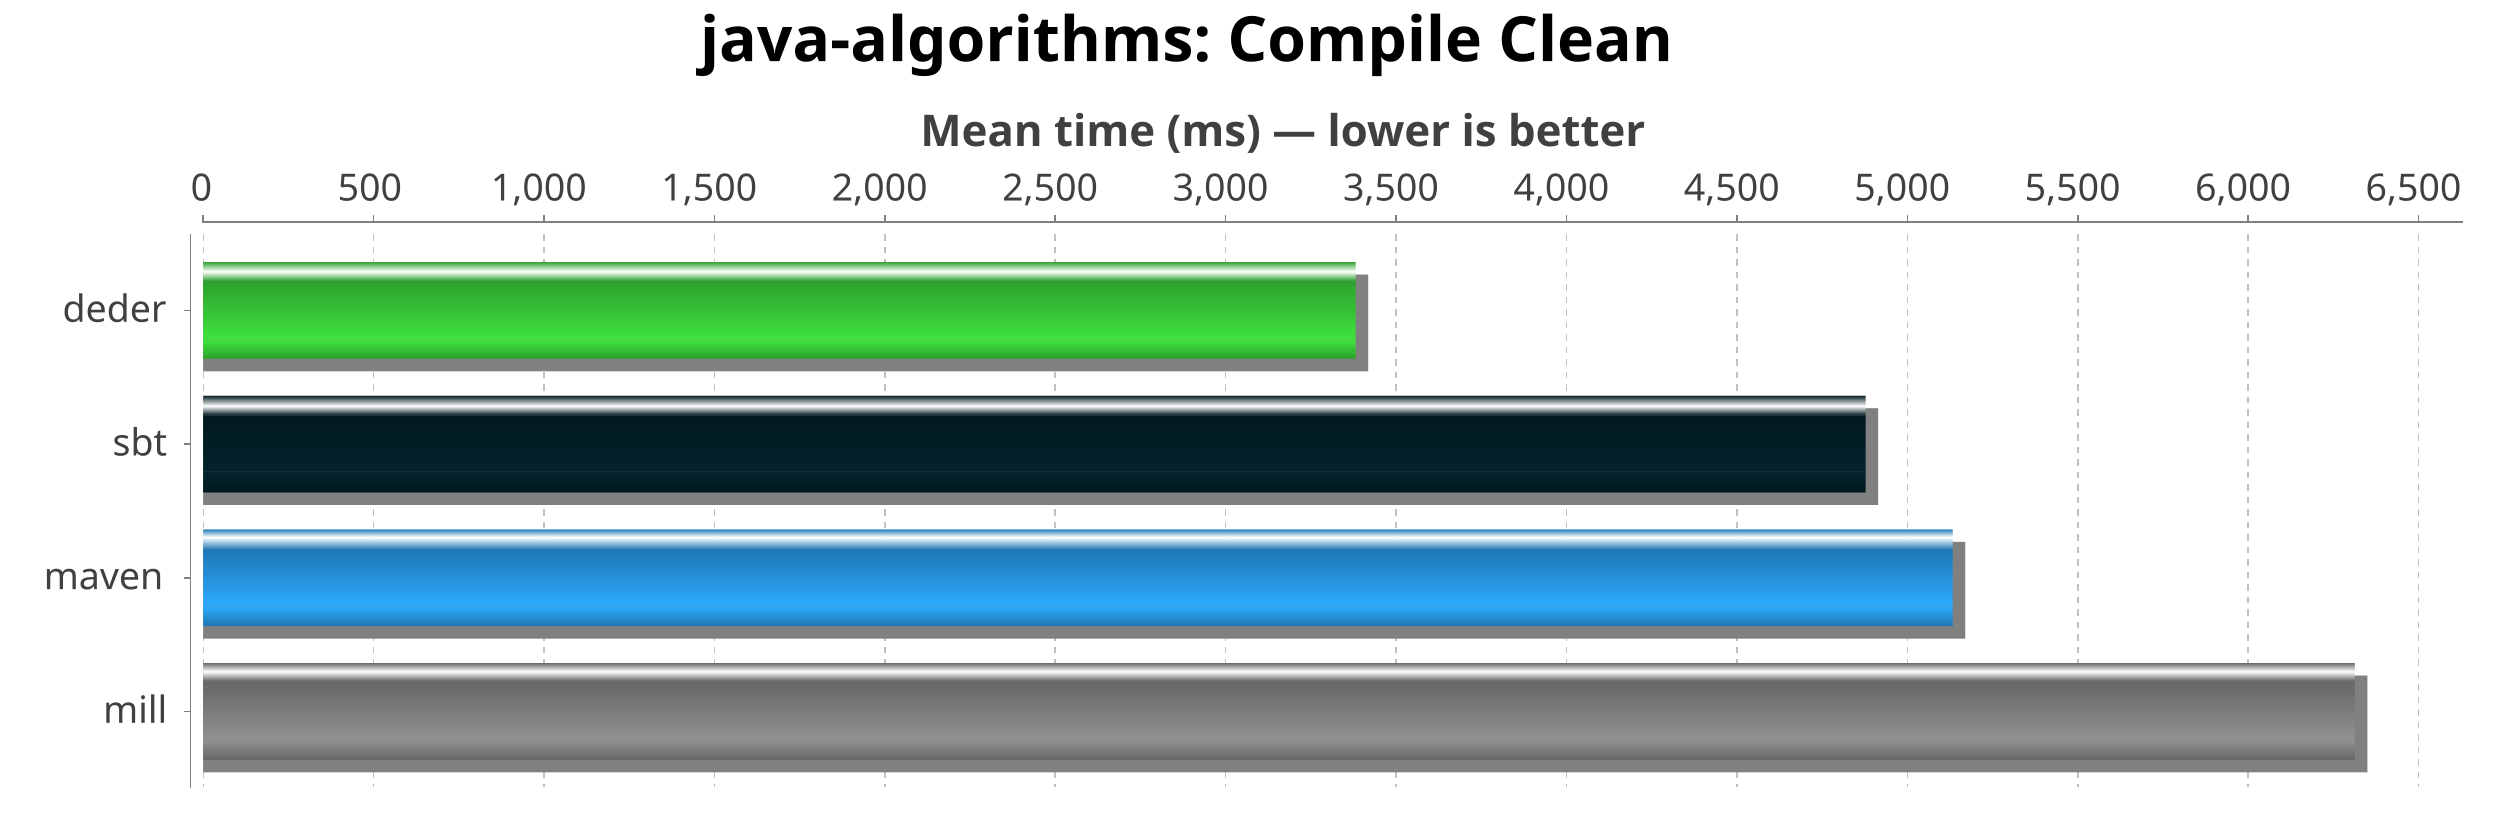
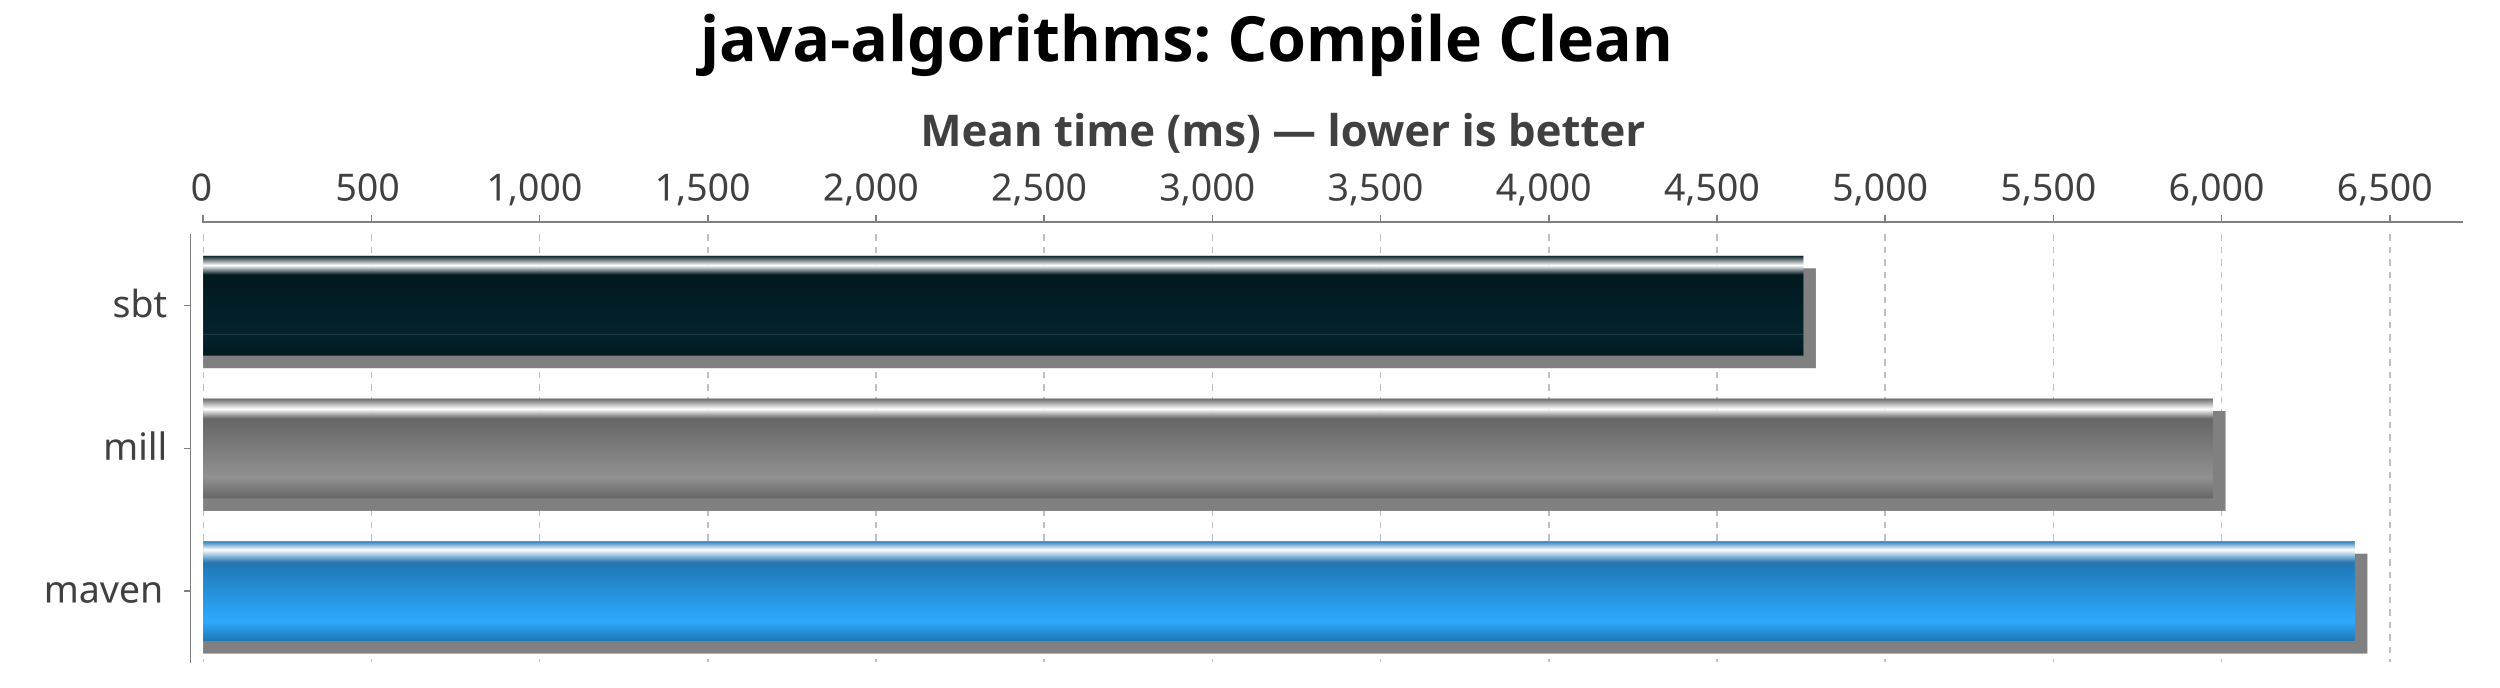
- <svg xmlns="http://www.w3.org/2000/svg" width="800" height="260" text-rendering="auto" shape-rendering="auto">
+ <svg xmlns="http://www.w3.org/2000/svg" width="800" height="220" text-rendering="auto" shape-rendering="auto">
  <defs>
-     <linearGradient id="_90903634366gp9" x1="0" y1="172" x2="0" y2="176" gradientUnits="userSpaceOnUse">
+     <linearGradient id="_81304726781gp3" x1="0" y1="107" x2="0" y2="113.82" gradientUnits="userSpaceOnUse">
+       <stop offset="0%" stop-color="rgb(4,35,44)" />
+       <stop offset="100%" stop-color="rgb(1,25,31)" />
+     </linearGradient>
+     <linearGradient id="_81304726781gp5" x1="0" y1="131" x2="0" y2="134" gradientUnits="userSpaceOnUse">
+       <stop offset="0%" stop-color="rgb(255,255,255)" />
+       <stop offset="100%" stop-color="rgb(102,102,102)" />
+     </linearGradient>
+     <linearGradient id="_81304726781gp7" x1="0" y1="153" x2="0" y2="159.48" gradientUnits="userSpaceOnUse">
+       <stop offset="0%" stop-color="rgb(145,145,145)" />
+       <stop offset="100%" stop-color="rgb(102,102,102)" />
+     </linearGradient>
+     <linearGradient id="_81304726781gp2" x1="0" y1="88" x2="0" y2="107" gradientUnits="userSpaceOnUse">
+       <stop offset="0%" stop-color="rgb(1,25,31)" />
+       <stop offset="100%" stop-color="rgb(4,35,44)" />
+     </linearGradient>
+     <linearGradient id="_81304726781gp11" x1="0" y1="199" x2="0" y2="205.15" gradientUnits="userSpaceOnUse">
+       <stop offset="0%" stop-color="rgb(44,170,255)" />
+       <stop offset="100%" stop-color="rgb(31,119,180)" />
+     </linearGradient>
+     <linearGradient id="_81304726781gp0" x1="0" y1="81.85" x2="0" y2="85" gradientUnits="userSpaceOnUse">
+       <stop offset="0%" stop-color="rgb(1,25,31)" />
+       <stop offset="100%" stop-color="rgb(255,255,255)" />
+     </linearGradient>
+     <linearGradient id="_81304726781gp4" x1="0" y1="127.52" x2="0" y2="131" gradientUnits="userSpaceOnUse">
+       <stop offset="0%" stop-color="rgb(102,102,102)" />
+       <stop offset="100%" stop-color="rgb(255,255,255)" />
+     </linearGradient>
+     <linearGradient id="_81304726781gp8" x1="0" y1="173.18" x2="0" y2="176" gradientUnits="userSpaceOnUse">
+       <stop offset="0%" stop-color="rgb(31,119,180)" />
+       <stop offset="100%" stop-color="rgb(255,255,255)" />
+     </linearGradient>
+     <linearGradient id="_81304726781gp9" x1="0" y1="176" x2="0" y2="180" gradientUnits="userSpaceOnUse">
      <stop offset="0%" stop-color="rgb(255,255,255)" />
      <stop offset="100%" stop-color="rgb(31,119,180)" />
    </linearGradient>
-     <linearGradient id="_90903634366gp3" x1="0" y1="109" x2="0" y2="114.82" gradientUnits="userSpaceOnUse">
-       <stop offset="0%" stop-color="rgb(62,228,62)" />
-       <stop offset="100%" stop-color="rgb(44,160,44)" />
+     <linearGradient id="_81304726781gp6" x1="0" y1="134" x2="0" y2="153" gradientUnits="userSpaceOnUse">
+       <stop offset="0%" stop-color="rgb(102,102,102)" />
+       <stop offset="100%" stop-color="rgb(145,145,145)" />
    </linearGradient>
-     <linearGradient id="_90903634366gp6" x1="0" y1="133" x2="0" y2="151" gradientUnits="userSpaceOnUse">
-       <stop offset="0%" stop-color="rgb(1,25,31)" />
-       <stop offset="100%" stop-color="rgb(4,35,44)" />
-     </linearGradient>
-     <linearGradient id="_90903634366gp5" x1="0" y1="130" x2="0" y2="133" gradientUnits="userSpaceOnUse">
+     <linearGradient id="_81304726781gp1" x1="0" y1="85" x2="0" y2="88" gradientUnits="userSpaceOnUse">
      <stop offset="0%" stop-color="rgb(255,255,255)" />
      <stop offset="100%" stop-color="rgb(1,25,31)" />
    </linearGradient>
-     <linearGradient id="_90903634366gp1" x1="0" y1="87" x2="0" y2="90" gradientUnits="userSpaceOnUse">
-       <stop offset="0%" stop-color="rgb(255,255,255)" />
-       <stop offset="100%" stop-color="rgb(44,160,44)" />
-     </linearGradient>
-     <linearGradient id="_90903634366gp11" x1="0" y1="194" x2="0" y2="200.38" gradientUnits="userSpaceOnUse">
-       <stop offset="0%" stop-color="rgb(44,170,255)" />
-       <stop offset="100%" stop-color="rgb(31,119,180)" />
-     </linearGradient>
-     <linearGradient id="_90903634366gp2" x1="0" y1="90" x2="0" y2="109" gradientUnits="userSpaceOnUse">
-       <stop offset="0%" stop-color="rgb(44,160,44)" />
-       <stop offset="100%" stop-color="rgb(62,228,62)" />
-     </linearGradient>
-     <linearGradient id="_90903634366gp7" x1="0" y1="151" x2="0" y2="157.6" gradientUnits="userSpaceOnUse">
-       <stop offset="0%" stop-color="rgb(4,35,44)" />
-       <stop offset="100%" stop-color="rgb(1,25,31)" />
-     </linearGradient>
-     <linearGradient id="_90903634366gp14" x1="0" y1="218" x2="0" y2="237" gradientUnits="userSpaceOnUse">
-       <stop offset="0%" stop-color="rgb(102,102,102)" />
-       <stop offset="100%" stop-color="rgb(145,145,145)" />
-     </linearGradient>
-     <linearGradient id="_90903634366gp10" x1="0" y1="176" x2="0" y2="194" gradientUnits="userSpaceOnUse">
+     <linearGradient id="_81304726781gp10" x1="0" y1="180" x2="0" y2="199" gradientUnits="userSpaceOnUse">
      <stop offset="0%" stop-color="rgb(31,119,180)" />
      <stop offset="100%" stop-color="rgb(44,170,255)" />
    </linearGradient>
-     <linearGradient id="_90903634366gp8" x1="0" y1="169.4" x2="0" y2="172" gradientUnits="userSpaceOnUse">
-       <stop offset="0%" stop-color="rgb(31,119,180)" />
-       <stop offset="100%" stop-color="rgb(255,255,255)" />
-     </linearGradient>
-     <linearGradient id="_90903634366gp12" x1="0" y1="212.18" x2="0" y2="215" gradientUnits="userSpaceOnUse">
-       <stop offset="0%" stop-color="rgb(102,102,102)" />
-       <stop offset="100%" stop-color="rgb(255,255,255)" />
-     </linearGradient>
-     <linearGradient id="_90903634366gp13" x1="0" y1="215" x2="0" y2="218" gradientUnits="userSpaceOnUse">
-       <stop offset="0%" stop-color="rgb(255,255,255)" />
-       <stop offset="100%" stop-color="rgb(102,102,102)" />
-     </linearGradient>
-     <linearGradient id="_90903634366gp15" x1="0" y1="237" x2="0" y2="243.15" gradientUnits="userSpaceOnUse">
-       <stop offset="0%" stop-color="rgb(145,145,145)" />
-       <stop offset="100%" stop-color="rgb(102,102,102)" />
-     </linearGradient>
-     <linearGradient id="_90903634366gp4" x1="0" y1="126.62" x2="0" y2="130" gradientUnits="userSpaceOnUse">
-       <stop offset="0%" stop-color="rgb(1,25,31)" />
-       <stop offset="100%" stop-color="rgb(255,255,255)" />
-     </linearGradient>
-     <linearGradient id="_90903634366gp0" x1="0" y1="83.85" x2="0" y2="87" gradientUnits="userSpaceOnUse">
-       <stop offset="0%" stop-color="rgb(44,160,44)" />
-       <stop offset="100%" stop-color="rgb(255,255,255)" />
-     </linearGradient>
-     <clipPath id="_90903634366clip-0">
-       <path d="M0,0L0,260L800,260L800,0Z" />
+     <clipPath id="_81304726781clip-0">
+       <path d="M0,0L0,220L800,220L800,0Z" />
    </clipPath>
-     <clipPath id="_90903634366clip-1">
-       <path d="M65,75L65,252L788,252L788,75Z" />
+     <clipPath id="_81304726781clip-1">
+       <path d="M65,75L65,212L788,212L788,75Z" />
    </clipPath>
  </defs>
-   <rect x="0" y="0" width="800" height="260" style="fill:rgb(255,255,255)" clip-path="url(#_90903634366clip-0)" />
+   <rect x="0" y="0" width="800" height="220" style="fill:rgb(255,255,255)" clip-path="url(#_81304726781clip-0)" />
  <g>
-     <text x="224" y="19.56" style="fill: rgb(0,0,0); fill-opacity: 1.0; font-family: sans-serif; font-size: 20px; font-weight: bold;" clip-path="url(#_90903634366clip-0)">java-algorithms: Compile Clean</text>
+     <text x="224" y="19.56" style="fill: rgb(0,0,0); fill-opacity: 1.0; font-family: sans-serif; font-size: 20px; font-weight: bold;" clip-path="url(#_81304726781clip-0)">java-algorithms: Compile Clean</text>
  </g>
-   <rect x="65" y="75" width="723" height="177" style="fill:rgb(255,255,255)" clip-path="url(#_90903634366clip-0)" />
-   <line x1="65" y1="71" x2="788" y2="71" style="stroke-width:0.5;stroke:rgb(128,128,128);stroke-opacity:1.0;stroke-linecap:square;stroke-miterlimit:10;shape-rendering:crispEdges" clip-path="url(#_90903634366clip-0)" />
+   <rect x="65" y="75" width="723" height="137" style="fill:rgb(255,255,255)" clip-path="url(#_81304726781clip-0)" />
+   <line x1="65" y1="71" x2="788" y2="71" style="stroke-width:0.5;stroke:rgb(128,128,128);stroke-opacity:1.0;stroke-linecap:square;stroke-miterlimit:10;shape-rendering:crispEdges" clip-path="url(#_81304726781clip-0)" />
  <g>
-     <text x="61" y="64.17" style="fill: rgb(64,64,64); fill-opacity: 1.0; font-family: sans-serif; font-size: 12px;" clip-path="url(#_90903634366clip-0)">0</text>
+     <text x="61" y="64.17" style="fill: rgb(64,64,64); fill-opacity: 1.0; font-family: sans-serif; font-size: 12px;" clip-path="url(#_81304726781clip-0)">0</text>
  </g>
-   <line x1="65" y1="69" x2="65" y2="71" style="stroke-width:0.5;stroke:rgb(128,128,128);stroke-opacity:1.0;stroke-linecap:square;stroke-miterlimit:10;shape-rendering:crispEdges" clip-path="url(#_90903634366clip-0)" />
+   <line x1="65" y1="69" x2="65" y2="71" style="stroke-width:0.5;stroke:rgb(128,128,128);stroke-opacity:1.0;stroke-linecap:square;stroke-miterlimit:10;shape-rendering:crispEdges" clip-path="url(#_81304726781clip-0)" />
  <g>
-     <text x="108.04" y="64.17" style="fill: rgb(64,64,64); fill-opacity: 1.0; font-family: sans-serif; font-size: 12px;" clip-path="url(#_90903634366clip-0)">500</text>
+     <text x="107.33" y="64.17" style="fill: rgb(64,64,64); fill-opacity: 1.0; font-family: sans-serif; font-size: 12px;" clip-path="url(#_81304726781clip-0)">500</text>
  </g>
-   <line x1="119.54" y1="69" x2="119.54" y2="71" style="stroke-width:0.5;stroke:rgb(128,128,128);stroke-opacity:1.0;stroke-linecap:square;stroke-miterlimit:10;shape-rendering:crispEdges" clip-path="url(#_90903634366clip-0)" />
+   <line x1="118.83" y1="69" x2="118.83" y2="71" style="stroke-width:0.5;stroke:rgb(128,128,128);stroke-opacity:1.0;stroke-linecap:square;stroke-miterlimit:10;shape-rendering:crispEdges" clip-path="url(#_81304726781clip-0)" />
  <g>
-     <text x="157.07" y="64.17" style="fill: rgb(64,64,64); fill-opacity: 1.0; font-family: sans-serif; font-size: 12px;" clip-path="url(#_90903634366clip-0)">1,000</text>
+     <text x="155.66" y="64.17" style="fill: rgb(64,64,64); fill-opacity: 1.0; font-family: sans-serif; font-size: 12px;" clip-path="url(#_81304726781clip-0)">1,000</text>
  </g>
-   <line x1="174.07" y1="69" x2="174.07" y2="71" style="stroke-width:0.5;stroke:rgb(128,128,128);stroke-opacity:1.0;stroke-linecap:square;stroke-miterlimit:10;shape-rendering:crispEdges" clip-path="url(#_90903634366clip-0)" />
+   <line x1="172.66" y1="69" x2="172.66" y2="71" style="stroke-width:0.5;stroke:rgb(128,128,128);stroke-opacity:1.0;stroke-linecap:square;stroke-miterlimit:10;shape-rendering:crispEdges" clip-path="url(#_81304726781clip-0)" />
  <g>
-     <text x="211.61" y="64.17" style="fill: rgb(64,64,64); fill-opacity: 1.0; font-family: sans-serif; font-size: 12px;" clip-path="url(#_90903634366clip-0)">1,500</text>
+     <text x="209.49" y="64.17" style="fill: rgb(64,64,64); fill-opacity: 1.0; font-family: sans-serif; font-size: 12px;" clip-path="url(#_81304726781clip-0)">1,500</text>
  </g>
-   <line x1="228.61" y1="69" x2="228.61" y2="71" style="stroke-width:0.5;stroke:rgb(128,128,128);stroke-opacity:1.0;stroke-linecap:square;stroke-miterlimit:10;shape-rendering:crispEdges" clip-path="url(#_90903634366clip-0)" />
+   <line x1="226.49" y1="69" x2="226.49" y2="71" style="stroke-width:0.5;stroke:rgb(128,128,128);stroke-opacity:1.0;stroke-linecap:square;stroke-miterlimit:10;shape-rendering:crispEdges" clip-path="url(#_81304726781clip-0)" />
  <g>
-     <text x="266.14" y="64.17" style="fill: rgb(64,64,64); fill-opacity: 1.0; font-family: sans-serif; font-size: 12px;" clip-path="url(#_90903634366clip-0)">2,000</text>
+     <text x="263.31" y="64.17" style="fill: rgb(64,64,64); fill-opacity: 1.0; font-family: sans-serif; font-size: 12px;" clip-path="url(#_81304726781clip-0)">2,000</text>
  </g>
-   <line x1="283.14" y1="69" x2="283.14" y2="71" style="stroke-width:0.5;stroke:rgb(128,128,128);stroke-opacity:1.0;stroke-linecap:square;stroke-miterlimit:10;shape-rendering:crispEdges" clip-path="url(#_90903634366clip-0)" />
+   <line x1="280.31" y1="69" x2="280.31" y2="71" style="stroke-width:0.5;stroke:rgb(128,128,128);stroke-opacity:1.0;stroke-linecap:square;stroke-miterlimit:10;shape-rendering:crispEdges" clip-path="url(#_81304726781clip-0)" />
  <g>
-     <text x="320.68" y="64.17" style="fill: rgb(64,64,64); fill-opacity: 1.0; font-family: sans-serif; font-size: 12px;" clip-path="url(#_90903634366clip-0)">2,500</text>
+     <text x="317.14" y="64.17" style="fill: rgb(64,64,64); fill-opacity: 1.0; font-family: sans-serif; font-size: 12px;" clip-path="url(#_81304726781clip-0)">2,500</text>
  </g>
-   <line x1="337.68" y1="69" x2="337.68" y2="71" style="stroke-width:0.5;stroke:rgb(128,128,128);stroke-opacity:1.0;stroke-linecap:square;stroke-miterlimit:10;shape-rendering:crispEdges" clip-path="url(#_90903634366clip-0)" />
+   <line x1="334.14" y1="69" x2="334.14" y2="71" style="stroke-width:0.5;stroke:rgb(128,128,128);stroke-opacity:1.0;stroke-linecap:square;stroke-miterlimit:10;shape-rendering:crispEdges" clip-path="url(#_81304726781clip-0)" />
  <g>
-     <text x="375.21" y="64.17" style="fill: rgb(64,64,64); fill-opacity: 1.0; font-family: sans-serif; font-size: 12px;" clip-path="url(#_90903634366clip-0)">3,000</text>
+     <text x="370.97" y="64.17" style="fill: rgb(64,64,64); fill-opacity: 1.0; font-family: sans-serif; font-size: 12px;" clip-path="url(#_81304726781clip-0)">3,000</text>
  </g>
-   <line x1="392.21" y1="69" x2="392.21" y2="71" style="stroke-width:0.5;stroke:rgb(128,128,128);stroke-opacity:1.0;stroke-linecap:square;stroke-miterlimit:10;shape-rendering:crispEdges" clip-path="url(#_90903634366clip-0)" />
+   <line x1="387.97" y1="69" x2="387.97" y2="71" style="stroke-width:0.5;stroke:rgb(128,128,128);stroke-opacity:1.0;stroke-linecap:square;stroke-miterlimit:10;shape-rendering:crispEdges" clip-path="url(#_81304726781clip-0)" />
  <g>
-     <text x="429.75" y="64.17" style="fill: rgb(64,64,64); fill-opacity: 1.0; font-family: sans-serif; font-size: 12px;" clip-path="url(#_90903634366clip-0)">3,500</text>
+     <text x="424.8" y="64.17" style="fill: rgb(64,64,64); fill-opacity: 1.0; font-family: sans-serif; font-size: 12px;" clip-path="url(#_81304726781clip-0)">3,500</text>
  </g>
-   <line x1="446.75" y1="69" x2="446.75" y2="71" style="stroke-width:0.5;stroke:rgb(128,128,128);stroke-opacity:1.0;stroke-linecap:square;stroke-miterlimit:10;shape-rendering:crispEdges" clip-path="url(#_90903634366clip-0)" />
+   <line x1="441.8" y1="69" x2="441.8" y2="71" style="stroke-width:0.5;stroke:rgb(128,128,128);stroke-opacity:1.0;stroke-linecap:square;stroke-miterlimit:10;shape-rendering:crispEdges" clip-path="url(#_81304726781clip-0)" />
  <g>
-     <text x="484.29" y="64.17" style="fill: rgb(64,64,64); fill-opacity: 1.0; font-family: sans-serif; font-size: 12px;" clip-path="url(#_90903634366clip-0)">4,000</text>
+     <text x="478.63" y="64.17" style="fill: rgb(64,64,64); fill-opacity: 1.0; font-family: sans-serif; font-size: 12px;" clip-path="url(#_81304726781clip-0)">4,000</text>
  </g>
-   <line x1="501.29" y1="69" x2="501.29" y2="71" style="stroke-width:0.5;stroke:rgb(128,128,128);stroke-opacity:1.0;stroke-linecap:square;stroke-miterlimit:10;shape-rendering:crispEdges" clip-path="url(#_90903634366clip-0)" />
+   <line x1="495.63" y1="69" x2="495.63" y2="71" style="stroke-width:0.5;stroke:rgb(128,128,128);stroke-opacity:1.0;stroke-linecap:square;stroke-miterlimit:10;shape-rendering:crispEdges" clip-path="url(#_81304726781clip-0)" />
  <g>
-     <text x="538.82" y="64.17" style="fill: rgb(64,64,64); fill-opacity: 1.0; font-family: sans-serif; font-size: 12px;" clip-path="url(#_90903634366clip-0)">4,500</text>
+     <text x="532.46" y="64.17" style="fill: rgb(64,64,64); fill-opacity: 1.0; font-family: sans-serif; font-size: 12px;" clip-path="url(#_81304726781clip-0)">4,500</text>
  </g>
-   <line x1="555.82" y1="69" x2="555.82" y2="71" style="stroke-width:0.5;stroke:rgb(128,128,128);stroke-opacity:1.0;stroke-linecap:square;stroke-miterlimit:10;shape-rendering:crispEdges" clip-path="url(#_90903634366clip-0)" />
+   <line x1="549.46" y1="69" x2="549.46" y2="71" style="stroke-width:0.5;stroke:rgb(128,128,128);stroke-opacity:1.0;stroke-linecap:square;stroke-miterlimit:10;shape-rendering:crispEdges" clip-path="url(#_81304726781clip-0)" />
  <g>
-     <text x="593.36" y="64.17" style="fill: rgb(64,64,64); fill-opacity: 1.0; font-family: sans-serif; font-size: 12px;" clip-path="url(#_90903634366clip-0)">5,000</text>
+     <text x="586.29" y="64.17" style="fill: rgb(64,64,64); fill-opacity: 1.0; font-family: sans-serif; font-size: 12px;" clip-path="url(#_81304726781clip-0)">5,000</text>
  </g>
-   <line x1="610.36" y1="69" x2="610.36" y2="71" style="stroke-width:0.5;stroke:rgb(128,128,128);stroke-opacity:1.0;stroke-linecap:square;stroke-miterlimit:10;shape-rendering:crispEdges" clip-path="url(#_90903634366clip-0)" />
+   <line x1="603.29" y1="69" x2="603.29" y2="71" style="stroke-width:0.5;stroke:rgb(128,128,128);stroke-opacity:1.0;stroke-linecap:square;stroke-miterlimit:10;shape-rendering:crispEdges" clip-path="url(#_81304726781clip-0)" />
  <g>
-     <text x="647.89" y="64.17" style="fill: rgb(64,64,64); fill-opacity: 1.0; font-family: sans-serif; font-size: 12px;" clip-path="url(#_90903634366clip-0)">5,500</text>
+     <text x="640.12" y="64.17" style="fill: rgb(64,64,64); fill-opacity: 1.0; font-family: sans-serif; font-size: 12px;" clip-path="url(#_81304726781clip-0)">5,500</text>
  </g>
-   <line x1="664.89" y1="69" x2="664.89" y2="71" style="stroke-width:0.5;stroke:rgb(128,128,128);stroke-opacity:1.0;stroke-linecap:square;stroke-miterlimit:10;shape-rendering:crispEdges" clip-path="url(#_90903634366clip-0)" />
+   <line x1="657.12" y1="69" x2="657.12" y2="71" style="stroke-width:0.5;stroke:rgb(128,128,128);stroke-opacity:1.0;stroke-linecap:square;stroke-miterlimit:10;shape-rendering:crispEdges" clip-path="url(#_81304726781clip-0)" />
  <g>
-     <text x="702.43" y="64.17" style="fill: rgb(64,64,64); fill-opacity: 1.0; font-family: sans-serif; font-size: 12px;" clip-path="url(#_90903634366clip-0)">6,000</text>
+     <text x="693.94" y="64.17" style="fill: rgb(64,64,64); fill-opacity: 1.0; font-family: sans-serif; font-size: 12px;" clip-path="url(#_81304726781clip-0)">6,000</text>
  </g>
-   <line x1="719.43" y1="69" x2="719.43" y2="71" style="stroke-width:0.5;stroke:rgb(128,128,128);stroke-opacity:1.0;stroke-linecap:square;stroke-miterlimit:10;shape-rendering:crispEdges" clip-path="url(#_90903634366clip-0)" />
+   <line x1="710.94" y1="69" x2="710.94" y2="71" style="stroke-width:0.5;stroke:rgb(128,128,128);stroke-opacity:1.0;stroke-linecap:square;stroke-miterlimit:10;shape-rendering:crispEdges" clip-path="url(#_81304726781clip-0)" />
  <g>
-     <text x="756.96" y="64.17" style="fill: rgb(64,64,64); fill-opacity: 1.0; font-family: sans-serif; font-size: 12px;" clip-path="url(#_90903634366clip-0)">6,500</text>
+     <text x="747.77" y="64.17" style="fill: rgb(64,64,64); fill-opacity: 1.0; font-family: sans-serif; font-size: 12px;" clip-path="url(#_81304726781clip-0)">6,500</text>
  </g>
-   <line x1="773.96" y1="69" x2="773.96" y2="71" style="stroke-width:0.5;stroke:rgb(128,128,128);stroke-opacity:1.0;stroke-linecap:square;stroke-miterlimit:10;shape-rendering:crispEdges" clip-path="url(#_90903634366clip-0)" />
+   <line x1="764.77" y1="69" x2="764.77" y2="71" style="stroke-width:0.5;stroke:rgb(128,128,128);stroke-opacity:1.0;stroke-linecap:square;stroke-miterlimit:10;shape-rendering:crispEdges" clip-path="url(#_81304726781clip-0)" />
  <g>
-     <text x="294.5" y="46.73" style="fill: rgb(64,64,64); fill-opacity: 1.0; font-family: sans-serif; font-size: 14px; font-weight: bold;" clip-path="url(#_90903634366clip-0)">Mean time (ms) — lower is better</text>
+     <text x="294.5" y="46.73" style="fill: rgb(64,64,64); fill-opacity: 1.0; font-family: sans-serif; font-size: 14px; font-weight: bold;" clip-path="url(#_81304726781clip-0)">Mean time (ms) — lower is better</text>
  </g>
-   <line x1="61" y1="75" x2="61" y2="252" style="stroke-width:0.5;stroke:rgb(128,128,128);stroke-opacity:1.0;stroke-linecap:square;stroke-miterlimit:10;shape-rendering:crispEdges" clip-path="url(#_90903634366clip-0)" />
-   <line x1="61" y1="99.34" x2="61" y2="99.34" style="stroke-width:0.5;stroke:rgb(128,128,128);stroke-opacity:1.0;stroke-linecap:square;stroke-miterlimit:10;shape-rendering:crispEdges" clip-path="url(#_90903634366clip-0)" />
-   <line x1="61" y1="99.34" x2="59" y2="99.34" style="stroke-width:0.5;stroke:rgb(128,128,128);stroke-opacity:1.0;stroke-linecap:square;stroke-miterlimit:10;shape-rendering:crispEdges" clip-path="url(#_90903634366clip-0)" />
-   <line x1="61" y1="142.11" x2="61" y2="142.11" style="stroke-width:0.5;stroke:rgb(128,128,128);stroke-opacity:1.0;stroke-linecap:square;stroke-miterlimit:10;shape-rendering:crispEdges" clip-path="url(#_90903634366clip-0)" />
-   <line x1="61" y1="142.11" x2="59" y2="142.11" style="stroke-width:0.5;stroke:rgb(128,128,128);stroke-opacity:1.0;stroke-linecap:square;stroke-miterlimit:10;shape-rendering:crispEdges" clip-path="url(#_90903634366clip-0)" />
-   <line x1="61" y1="184.89" x2="61" y2="184.89" style="stroke-width:0.5;stroke:rgb(128,128,128);stroke-opacity:1.0;stroke-linecap:square;stroke-miterlimit:10;shape-rendering:crispEdges" clip-path="url(#_90903634366clip-0)" />
-   <line x1="61" y1="184.89" x2="59" y2="184.89" style="stroke-width:0.5;stroke:rgb(128,128,128);stroke-opacity:1.0;stroke-linecap:square;stroke-miterlimit:10;shape-rendering:crispEdges" clip-path="url(#_90903634366clip-0)" />
-   <line x1="61" y1="227.66" x2="61" y2="227.66" style="stroke-width:0.5;stroke:rgb(128,128,128);stroke-opacity:1.0;stroke-linecap:square;stroke-miterlimit:10;shape-rendering:crispEdges" clip-path="url(#_90903634366clip-0)" />
-   <line x1="61" y1="227.66" x2="59" y2="227.66" style="stroke-width:0.5;stroke:rgb(128,128,128);stroke-opacity:1.0;stroke-linecap:square;stroke-miterlimit:10;shape-rendering:crispEdges" clip-path="url(#_90903634366clip-0)" />
+   <line x1="61" y1="75" x2="61" y2="212" style="stroke-width:0.5;stroke:rgb(128,128,128);stroke-opacity:1.0;stroke-linecap:square;stroke-miterlimit:10;shape-rendering:crispEdges" clip-path="url(#_81304726781clip-0)" />
+   <line x1="61" y1="97.83" x2="61" y2="97.83" style="stroke-width:0.5;stroke:rgb(128,128,128);stroke-opacity:1.0;stroke-linecap:square;stroke-miterlimit:10;shape-rendering:crispEdges" clip-path="url(#_81304726781clip-0)" />
+   <line x1="61" y1="97.83" x2="59" y2="97.83" style="stroke-width:0.5;stroke:rgb(128,128,128);stroke-opacity:1.0;stroke-linecap:square;stroke-miterlimit:10;shape-rendering:crispEdges" clip-path="url(#_81304726781clip-0)" />
+   <line x1="61" y1="143.5" x2="61" y2="143.5" style="stroke-width:0.5;stroke:rgb(128,128,128);stroke-opacity:1.0;stroke-linecap:square;stroke-miterlimit:10;shape-rendering:crispEdges" clip-path="url(#_81304726781clip-0)" />
+   <line x1="61" y1="143.5" x2="59" y2="143.5" style="stroke-width:0.5;stroke:rgb(128,128,128);stroke-opacity:1.0;stroke-linecap:square;stroke-miterlimit:10;shape-rendering:crispEdges" clip-path="url(#_81304726781clip-0)" />
+   <line x1="61" y1="189.17" x2="61" y2="189.17" style="stroke-width:0.5;stroke:rgb(128,128,128);stroke-opacity:1.0;stroke-linecap:square;stroke-miterlimit:10;shape-rendering:crispEdges" clip-path="url(#_81304726781clip-0)" />
+   <line x1="61" y1="189.17" x2="59" y2="189.17" style="stroke-width:0.5;stroke:rgb(128,128,128);stroke-opacity:1.0;stroke-linecap:square;stroke-miterlimit:10;shape-rendering:crispEdges" clip-path="url(#_81304726781clip-0)" />
  <g>
-     <text x="20" y="102.98" style="fill: rgb(64,64,64); fill-opacity: 1.0; font-family: sans-serif; font-size: 12px;" clip-path="url(#_90903634366clip-0)">deder</text>
+     <text x="36" y="101.47" style="fill: rgb(64,64,64); fill-opacity: 1.0; font-family: sans-serif; font-size: 12px;" clip-path="url(#_81304726781clip-0)">sbt</text>
  </g>
  <g>
-     <text x="36" y="145.75" style="fill: rgb(64,64,64); fill-opacity: 1.0; font-family: sans-serif; font-size: 12px;" clip-path="url(#_90903634366clip-0)">sbt</text>
+     <text x="33" y="147.14" style="fill: rgb(64,64,64); fill-opacity: 1.0; font-family: sans-serif; font-size: 12px;" clip-path="url(#_81304726781clip-0)">mill</text>
  </g>
  <g>
-     <text x="14" y="188.53" style="fill: rgb(64,64,64); fill-opacity: 1.0; font-family: sans-serif; font-size: 12px;" clip-path="url(#_90903634366clip-0)">maven</text>
+     <text x="14" y="192.81" style="fill: rgb(64,64,64); fill-opacity: 1.0; font-family: sans-serif; font-size: 12px;" clip-path="url(#_81304726781clip-0)">maven</text>
  </g>
-   <g>
-     <text x="33" y="231.3" style="fill: rgb(64,64,64); fill-opacity: 1.0; font-family: sans-serif; font-size: 12px;" clip-path="url(#_90903634366clip-0)">mill</text>
-   </g>
-   <line x1="65" y1="75" x2="65" y2="252" style="stroke-width:0.5;stroke:rgb(192,192,192);stroke-opacity:1.0;stroke-linejoin:bevel;stroke-miterlimit:0;stroke-dasharray:2.0,2.0;shape-rendering:crispEdges" clip-path="url(#_90903634366clip-1)" />
-   <line x1="119.54" y1="75" x2="119.54" y2="252" style="stroke-width:0.5;stroke:rgb(192,192,192);stroke-opacity:1.0;stroke-linejoin:bevel;stroke-miterlimit:0;stroke-dasharray:2.0,2.0;shape-rendering:crispEdges" clip-path="url(#_90903634366clip-1)" />
-   <line x1="174.07" y1="75" x2="174.07" y2="252" style="stroke-width:0.5;stroke:rgb(192,192,192);stroke-opacity:1.0;stroke-linejoin:bevel;stroke-miterlimit:0;stroke-dasharray:2.0,2.0;shape-rendering:crispEdges" clip-path="url(#_90903634366clip-1)" />
-   <line x1="228.61" y1="75" x2="228.61" y2="252" style="stroke-width:0.5;stroke:rgb(192,192,192);stroke-opacity:1.0;stroke-linejoin:bevel;stroke-miterlimit:0;stroke-dasharray:2.0,2.0;shape-rendering:crispEdges" clip-path="url(#_90903634366clip-1)" />
-   <line x1="283.14" y1="75" x2="283.14" y2="252" style="stroke-width:0.5;stroke:rgb(192,192,192);stroke-opacity:1.0;stroke-linejoin:bevel;stroke-miterlimit:0;stroke-dasharray:2.0,2.0;shape-rendering:crispEdges" clip-path="url(#_90903634366clip-1)" />
-   <line x1="337.68" y1="75" x2="337.68" y2="252" style="stroke-width:0.5;stroke:rgb(192,192,192);stroke-opacity:1.0;stroke-linejoin:bevel;stroke-miterlimit:0;stroke-dasharray:2.0,2.0;shape-rendering:crispEdges" clip-path="url(#_90903634366clip-1)" />
-   <line x1="392.21" y1="75" x2="392.21" y2="252" style="stroke-width:0.5;stroke:rgb(192,192,192);stroke-opacity:1.0;stroke-linejoin:bevel;stroke-miterlimit:0;stroke-dasharray:2.0,2.0;shape-rendering:crispEdges" clip-path="url(#_90903634366clip-1)" />
-   <line x1="446.75" y1="75" x2="446.75" y2="252" style="stroke-width:0.5;stroke:rgb(192,192,192);stroke-opacity:1.0;stroke-linejoin:bevel;stroke-miterlimit:0;stroke-dasharray:2.0,2.0;shape-rendering:crispEdges" clip-path="url(#_90903634366clip-1)" />
-   <line x1="501.29" y1="75" x2="501.29" y2="252" style="stroke-width:0.5;stroke:rgb(192,192,192);stroke-opacity:1.0;stroke-linejoin:bevel;stroke-miterlimit:0;stroke-dasharray:2.0,2.0;shape-rendering:crispEdges" clip-path="url(#_90903634366clip-1)" />
-   <line x1="555.82" y1="75" x2="555.82" y2="252" style="stroke-width:0.5;stroke:rgb(192,192,192);stroke-opacity:1.0;stroke-linejoin:bevel;stroke-miterlimit:0;stroke-dasharray:2.0,2.0;shape-rendering:crispEdges" clip-path="url(#_90903634366clip-1)" />
-   <line x1="610.36" y1="75" x2="610.36" y2="252" style="stroke-width:0.5;stroke:rgb(192,192,192);stroke-opacity:1.0;stroke-linejoin:bevel;stroke-miterlimit:0;stroke-dasharray:2.0,2.0;shape-rendering:crispEdges" clip-path="url(#_90903634366clip-1)" />
-   <line x1="664.89" y1="75" x2="664.89" y2="252" style="stroke-width:0.5;stroke:rgb(192,192,192);stroke-opacity:1.0;stroke-linejoin:bevel;stroke-miterlimit:0;stroke-dasharray:2.0,2.0;shape-rendering:crispEdges" clip-path="url(#_90903634366clip-1)" />
-   <line x1="719.43" y1="75" x2="719.43" y2="252" style="stroke-width:0.5;stroke:rgb(192,192,192);stroke-opacity:1.0;stroke-linejoin:bevel;stroke-miterlimit:0;stroke-dasharray:2.0,2.0;shape-rendering:crispEdges" clip-path="url(#_90903634366clip-1)" />
-   <line x1="773.96" y1="75" x2="773.96" y2="252" style="stroke-width:0.5;stroke:rgb(192,192,192);stroke-opacity:1.0;stroke-linejoin:bevel;stroke-miterlimit:0;stroke-dasharray:2.0,2.0;shape-rendering:crispEdges" clip-path="url(#_90903634366clip-1)" />
-   <rect x="65" y="87.85" width="372.83" height="30.97" style="fill:rgb(128,128,128)" clip-path="url(#_90903634366clip-1)" />
-   <rect x="65" y="83.85" width="368.83" height="3.15" style="fill:url(#_90903634366gp0)" clip-path="url(#_90903634366clip-1)" />
-   <rect x="65" y="87" width="368.83" height="3" style="fill:url(#_90903634366gp1)" clip-path="url(#_90903634366clip-1)" />
-   <rect x="65" y="90" width="368.83" height="19" style="fill:url(#_90903634366gp2)" clip-path="url(#_90903634366clip-1)" />
-   <rect x="65" y="109" width="368.83" height="5.82" style="fill:url(#_90903634366gp3)" clip-path="url(#_90903634366clip-1)" />
-   <rect x="65" y="130.62" width="536.01" height="30.98" style="fill:rgb(128,128,128)" clip-path="url(#_90903634366clip-1)" />
-   <rect x="65" y="126.63" width="532.01" height="3.37" style="fill:url(#_90903634366gp4)" clip-path="url(#_90903634366clip-1)" />
-   <rect x="65" y="130" width="532.01" height="3" style="fill:url(#_90903634366gp5)" clip-path="url(#_90903634366clip-1)" />
-   <rect x="65" y="133" width="532.01" height="18" style="fill:url(#_90903634366gp6)" clip-path="url(#_90903634366clip-1)" />
-   <rect x="65" y="151" width="532.01" height="6.6" style="fill:url(#_90903634366gp7)" clip-path="url(#_90903634366clip-1)" />
-   <rect x="65" y="173.4" width="563.88" height="30.97" style="fill:rgb(128,128,128)" clip-path="url(#_90903634366clip-1)" />
-   <rect x="65" y="169.4" width="559.88" height="2.6" style="fill:url(#_90903634366gp8)" clip-path="url(#_90903634366clip-1)" />
-   <rect x="65" y="172" width="559.88" height="4" style="fill:url(#_90903634366gp9)" clip-path="url(#_90903634366clip-1)" />
-   <rect x="65" y="176" width="559.88" height="18" style="fill:url(#_90903634366gp10)" clip-path="url(#_90903634366clip-1)" />
-   <rect x="65" y="194" width="559.88" height="6.37" style="fill:url(#_90903634366gp11)" clip-path="url(#_90903634366clip-1)" />
-   <rect x="65" y="216.17" width="692.57" height="30.97" style="fill:rgb(128,128,128)" clip-path="url(#_90903634366clip-1)" />
-   <rect x="65" y="212.17" width="688.57" height="2.83" style="fill:url(#_90903634366gp12)" clip-path="url(#_90903634366clip-1)" />
-   <rect x="65" y="215" width="688.57" height="3" style="fill:url(#_90903634366gp13)" clip-path="url(#_90903634366clip-1)" />
-   <rect x="65" y="218" width="688.57" height="19" style="fill:url(#_90903634366gp14)" clip-path="url(#_90903634366clip-1)" />
-   <rect x="65" y="237" width="688.57" height="6.15" style="fill:url(#_90903634366gp15)" clip-path="url(#_90903634366clip-1)" />
+   <line x1="65" y1="75" x2="65" y2="212" style="stroke-width:0.5;stroke:rgb(192,192,192);stroke-opacity:1.0;stroke-linejoin:bevel;stroke-miterlimit:0;stroke-dasharray:2.0,2.0;shape-rendering:crispEdges" clip-path="url(#_81304726781clip-1)" />
+   <line x1="118.83" y1="75" x2="118.83" y2="212" style="stroke-width:0.5;stroke:rgb(192,192,192);stroke-opacity:1.0;stroke-linejoin:bevel;stroke-miterlimit:0;stroke-dasharray:2.0,2.0;shape-rendering:crispEdges" clip-path="url(#_81304726781clip-1)" />
+   <line x1="172.66" y1="75" x2="172.66" y2="212" style="stroke-width:0.5;stroke:rgb(192,192,192);stroke-opacity:1.0;stroke-linejoin:bevel;stroke-miterlimit:0;stroke-dasharray:2.0,2.0;shape-rendering:crispEdges" clip-path="url(#_81304726781clip-1)" />
+   <line x1="226.49" y1="75" x2="226.49" y2="212" style="stroke-width:0.5;stroke:rgb(192,192,192);stroke-opacity:1.0;stroke-linejoin:bevel;stroke-miterlimit:0;stroke-dasharray:2.0,2.0;shape-rendering:crispEdges" clip-path="url(#_81304726781clip-1)" />
+   <line x1="280.31" y1="75" x2="280.31" y2="212" style="stroke-width:0.5;stroke:rgb(192,192,192);stroke-opacity:1.0;stroke-linejoin:bevel;stroke-miterlimit:0;stroke-dasharray:2.0,2.0;shape-rendering:crispEdges" clip-path="url(#_81304726781clip-1)" />
+   <line x1="334.14" y1="75" x2="334.14" y2="212" style="stroke-width:0.5;stroke:rgb(192,192,192);stroke-opacity:1.0;stroke-linejoin:bevel;stroke-miterlimit:0;stroke-dasharray:2.0,2.0;shape-rendering:crispEdges" clip-path="url(#_81304726781clip-1)" />
+   <line x1="387.97" y1="75" x2="387.97" y2="212" style="stroke-width:0.5;stroke:rgb(192,192,192);stroke-opacity:1.0;stroke-linejoin:bevel;stroke-miterlimit:0;stroke-dasharray:2.0,2.0;shape-rendering:crispEdges" clip-path="url(#_81304726781clip-1)" />
+   <line x1="441.8" y1="75" x2="441.8" y2="212" style="stroke-width:0.5;stroke:rgb(192,192,192);stroke-opacity:1.0;stroke-linejoin:bevel;stroke-miterlimit:0;stroke-dasharray:2.0,2.0;shape-rendering:crispEdges" clip-path="url(#_81304726781clip-1)" />
+   <line x1="495.63" y1="75" x2="495.63" y2="212" style="stroke-width:0.5;stroke:rgb(192,192,192);stroke-opacity:1.0;stroke-linejoin:bevel;stroke-miterlimit:0;stroke-dasharray:2.0,2.0;shape-rendering:crispEdges" clip-path="url(#_81304726781clip-1)" />
+   <line x1="549.46" y1="75" x2="549.46" y2="212" style="stroke-width:0.5;stroke:rgb(192,192,192);stroke-opacity:1.0;stroke-linejoin:bevel;stroke-miterlimit:0;stroke-dasharray:2.0,2.0;shape-rendering:crispEdges" clip-path="url(#_81304726781clip-1)" />
+   <line x1="603.29" y1="75" x2="603.29" y2="212" style="stroke-width:0.5;stroke:rgb(192,192,192);stroke-opacity:1.0;stroke-linejoin:bevel;stroke-miterlimit:0;stroke-dasharray:2.0,2.0;shape-rendering:crispEdges" clip-path="url(#_81304726781clip-1)" />
+   <line x1="657.12" y1="75" x2="657.12" y2="212" style="stroke-width:0.5;stroke:rgb(192,192,192);stroke-opacity:1.0;stroke-linejoin:bevel;stroke-miterlimit:0;stroke-dasharray:2.0,2.0;shape-rendering:crispEdges" clip-path="url(#_81304726781clip-1)" />
+   <line x1="710.94" y1="75" x2="710.94" y2="212" style="stroke-width:0.5;stroke:rgb(192,192,192);stroke-opacity:1.0;stroke-linejoin:bevel;stroke-miterlimit:0;stroke-dasharray:2.0,2.0;shape-rendering:crispEdges" clip-path="url(#_81304726781clip-1)" />
+   <line x1="764.77" y1="75" x2="764.77" y2="212" style="stroke-width:0.5;stroke:rgb(192,192,192);stroke-opacity:1.0;stroke-linejoin:bevel;stroke-miterlimit:0;stroke-dasharray:2.0,2.0;shape-rendering:crispEdges" clip-path="url(#_81304726781clip-1)" />
+   <rect x="65" y="85.85" width="516.1" height="31.97" style="fill:rgb(128,128,128)" clip-path="url(#_81304726781clip-1)" />
+   <rect x="65" y="81.85" width="512.1" height="3.15" style="fill:url(#_81304726781gp0)" clip-path="url(#_81304726781clip-1)" />
+   <rect x="65" y="85" width="512.1" height="3" style="fill:url(#_81304726781gp1)" clip-path="url(#_81304726781clip-1)" />
+   <rect x="65" y="88" width="512.1" height="19" style="fill:url(#_81304726781gp2)" clip-path="url(#_81304726781clip-1)" />
+   <rect x="65" y="107" width="512.1" height="6.82" style="fill:url(#_81304726781gp3)" clip-path="url(#_81304726781clip-1)" />
+   <rect x="65" y="131.52" width="647.17" height="31.97" style="fill:rgb(128,128,128)" clip-path="url(#_81304726781clip-1)" />
+   <rect x="65" y="127.52" width="643.17" height="3.48" style="fill:url(#_81304726781gp4)" clip-path="url(#_81304726781clip-1)" />
+   <rect x="65" y="131" width="643.17" height="3" style="fill:url(#_81304726781gp5)" clip-path="url(#_81304726781clip-1)" />
+   <rect x="65" y="134" width="643.17" height="19" style="fill:url(#_81304726781gp6)" clip-path="url(#_81304726781clip-1)" />
+   <rect x="65" y="153" width="643.17" height="6.48" style="fill:url(#_81304726781gp7)" clip-path="url(#_81304726781clip-1)" />
+   <rect x="65" y="177.18" width="692.57" height="31.97" style="fill:rgb(128,128,128)" clip-path="url(#_81304726781clip-1)" />
+   <rect x="65" y="173.18" width="688.57" height="2.82" style="fill:url(#_81304726781gp8)" clip-path="url(#_81304726781clip-1)" />
+   <rect x="65" y="176" width="688.57" height="4" style="fill:url(#_81304726781gp9)" clip-path="url(#_81304726781clip-1)" />
+   <rect x="65" y="180" width="688.57" height="19" style="fill:url(#_81304726781gp10)" clip-path="url(#_81304726781clip-1)" />
+   <rect x="65" y="199" width="688.57" height="6.15" style="fill:url(#_81304726781gp11)" clip-path="url(#_81304726781clip-1)" />
</svg>
